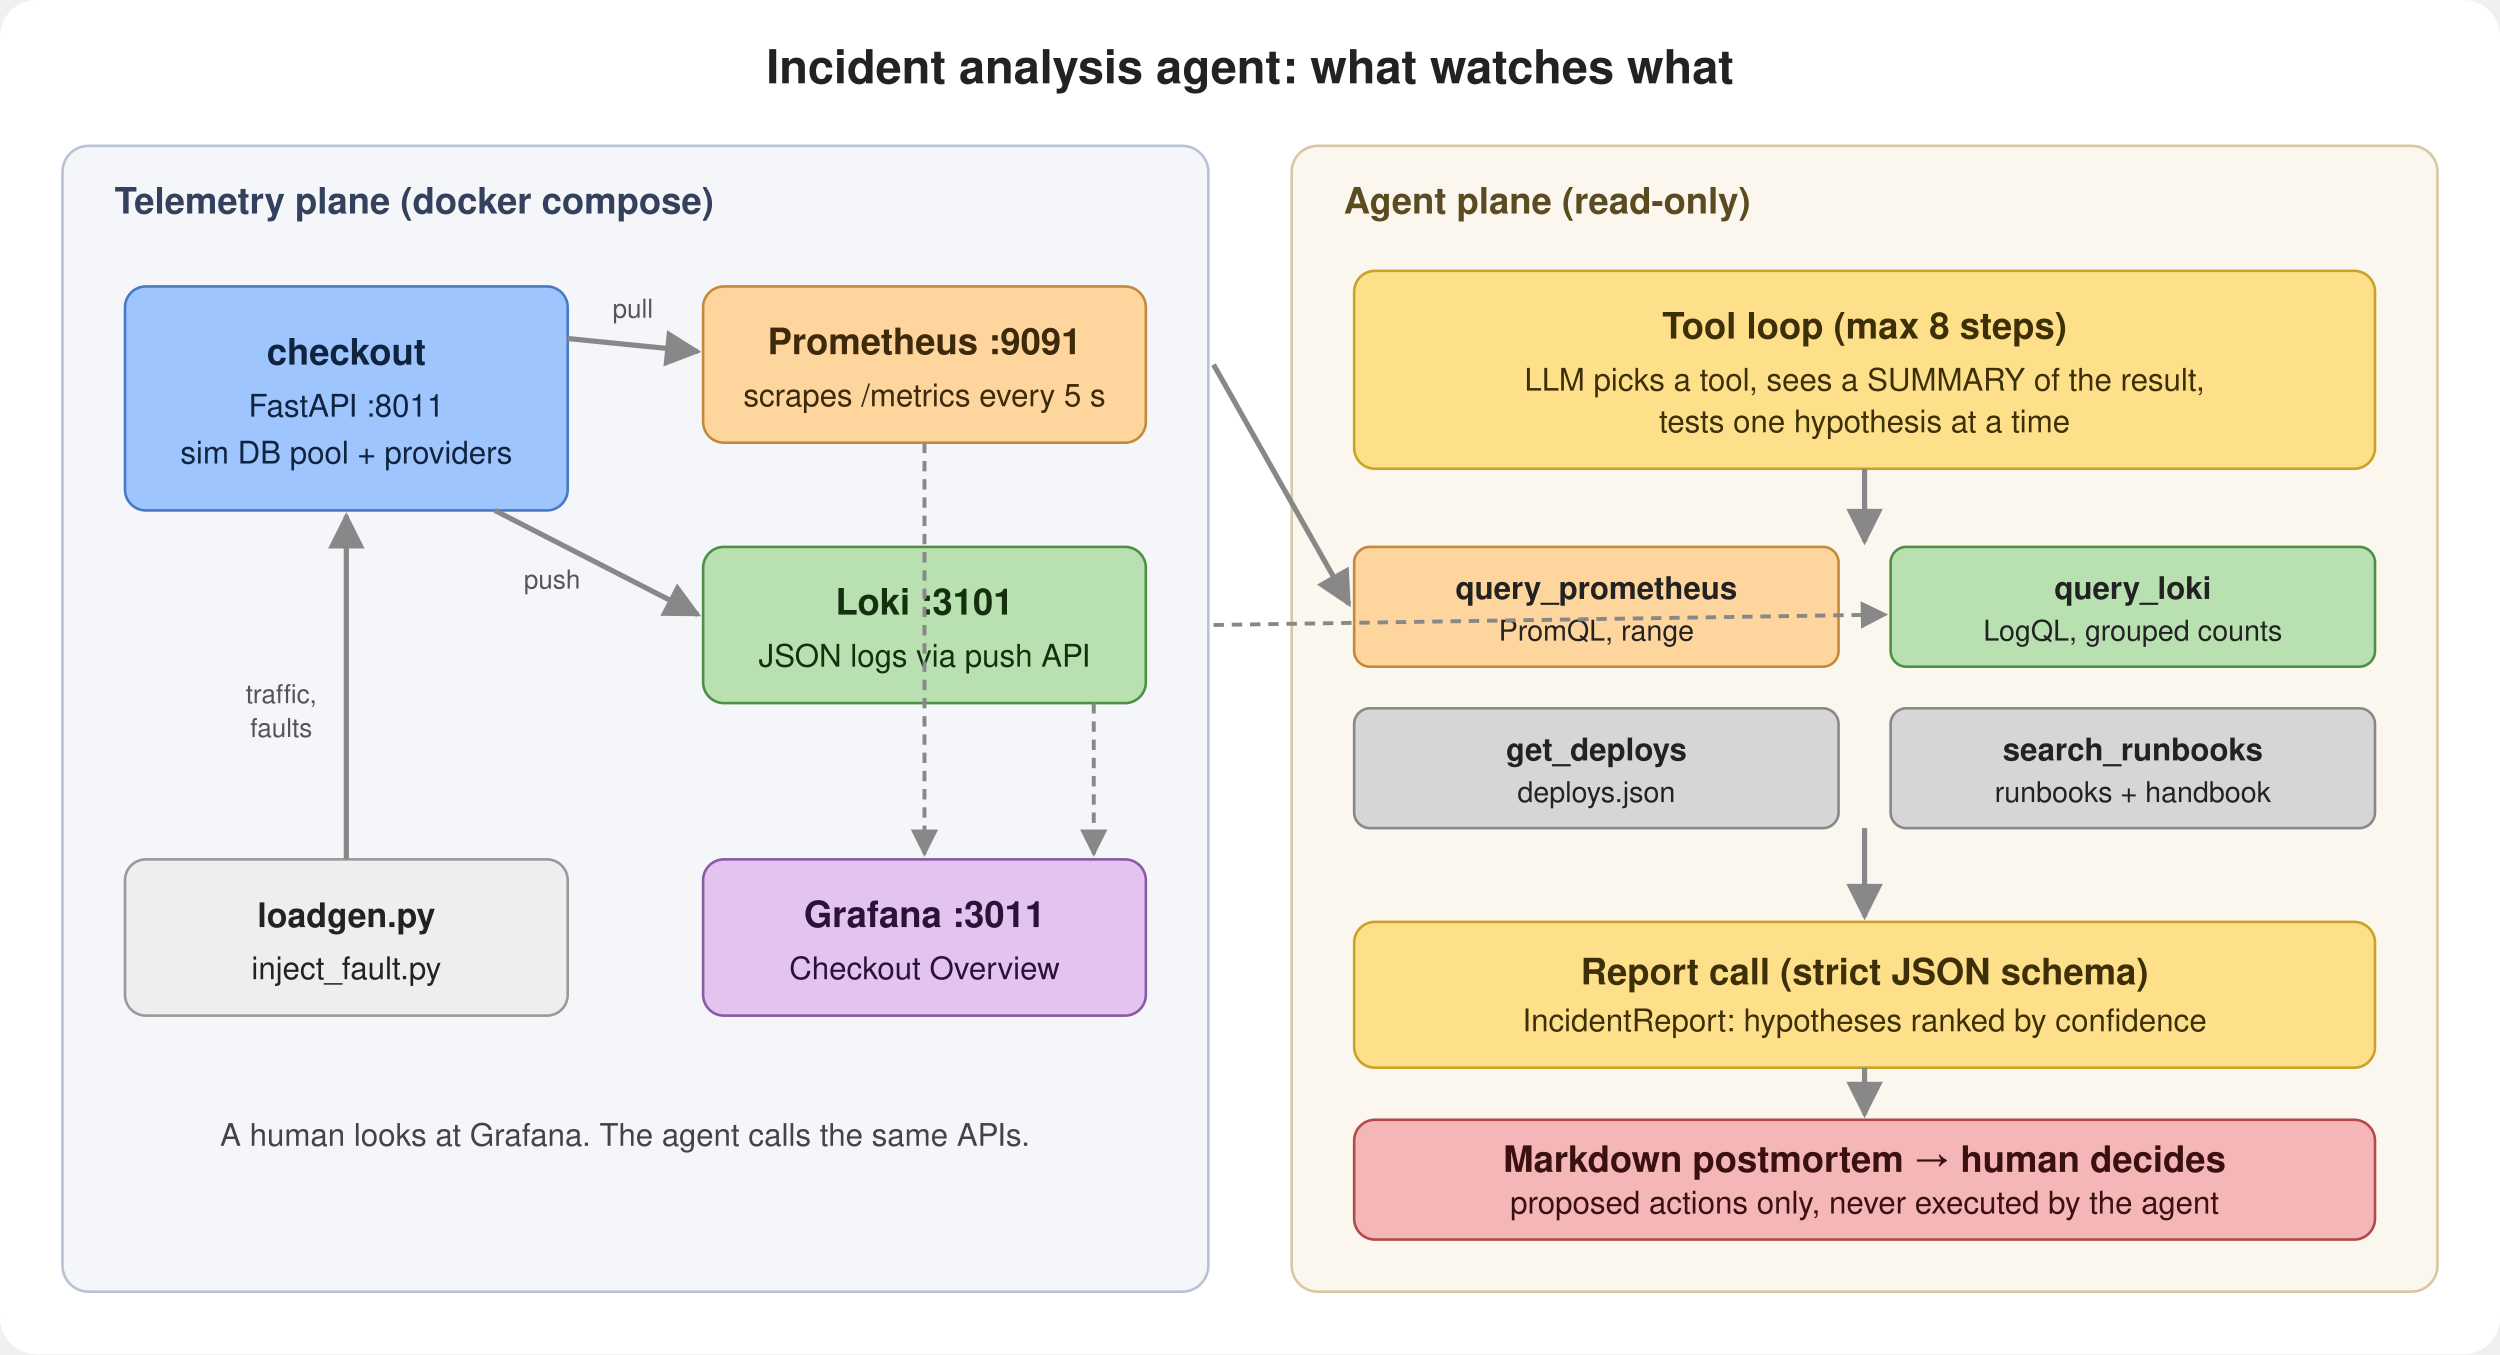
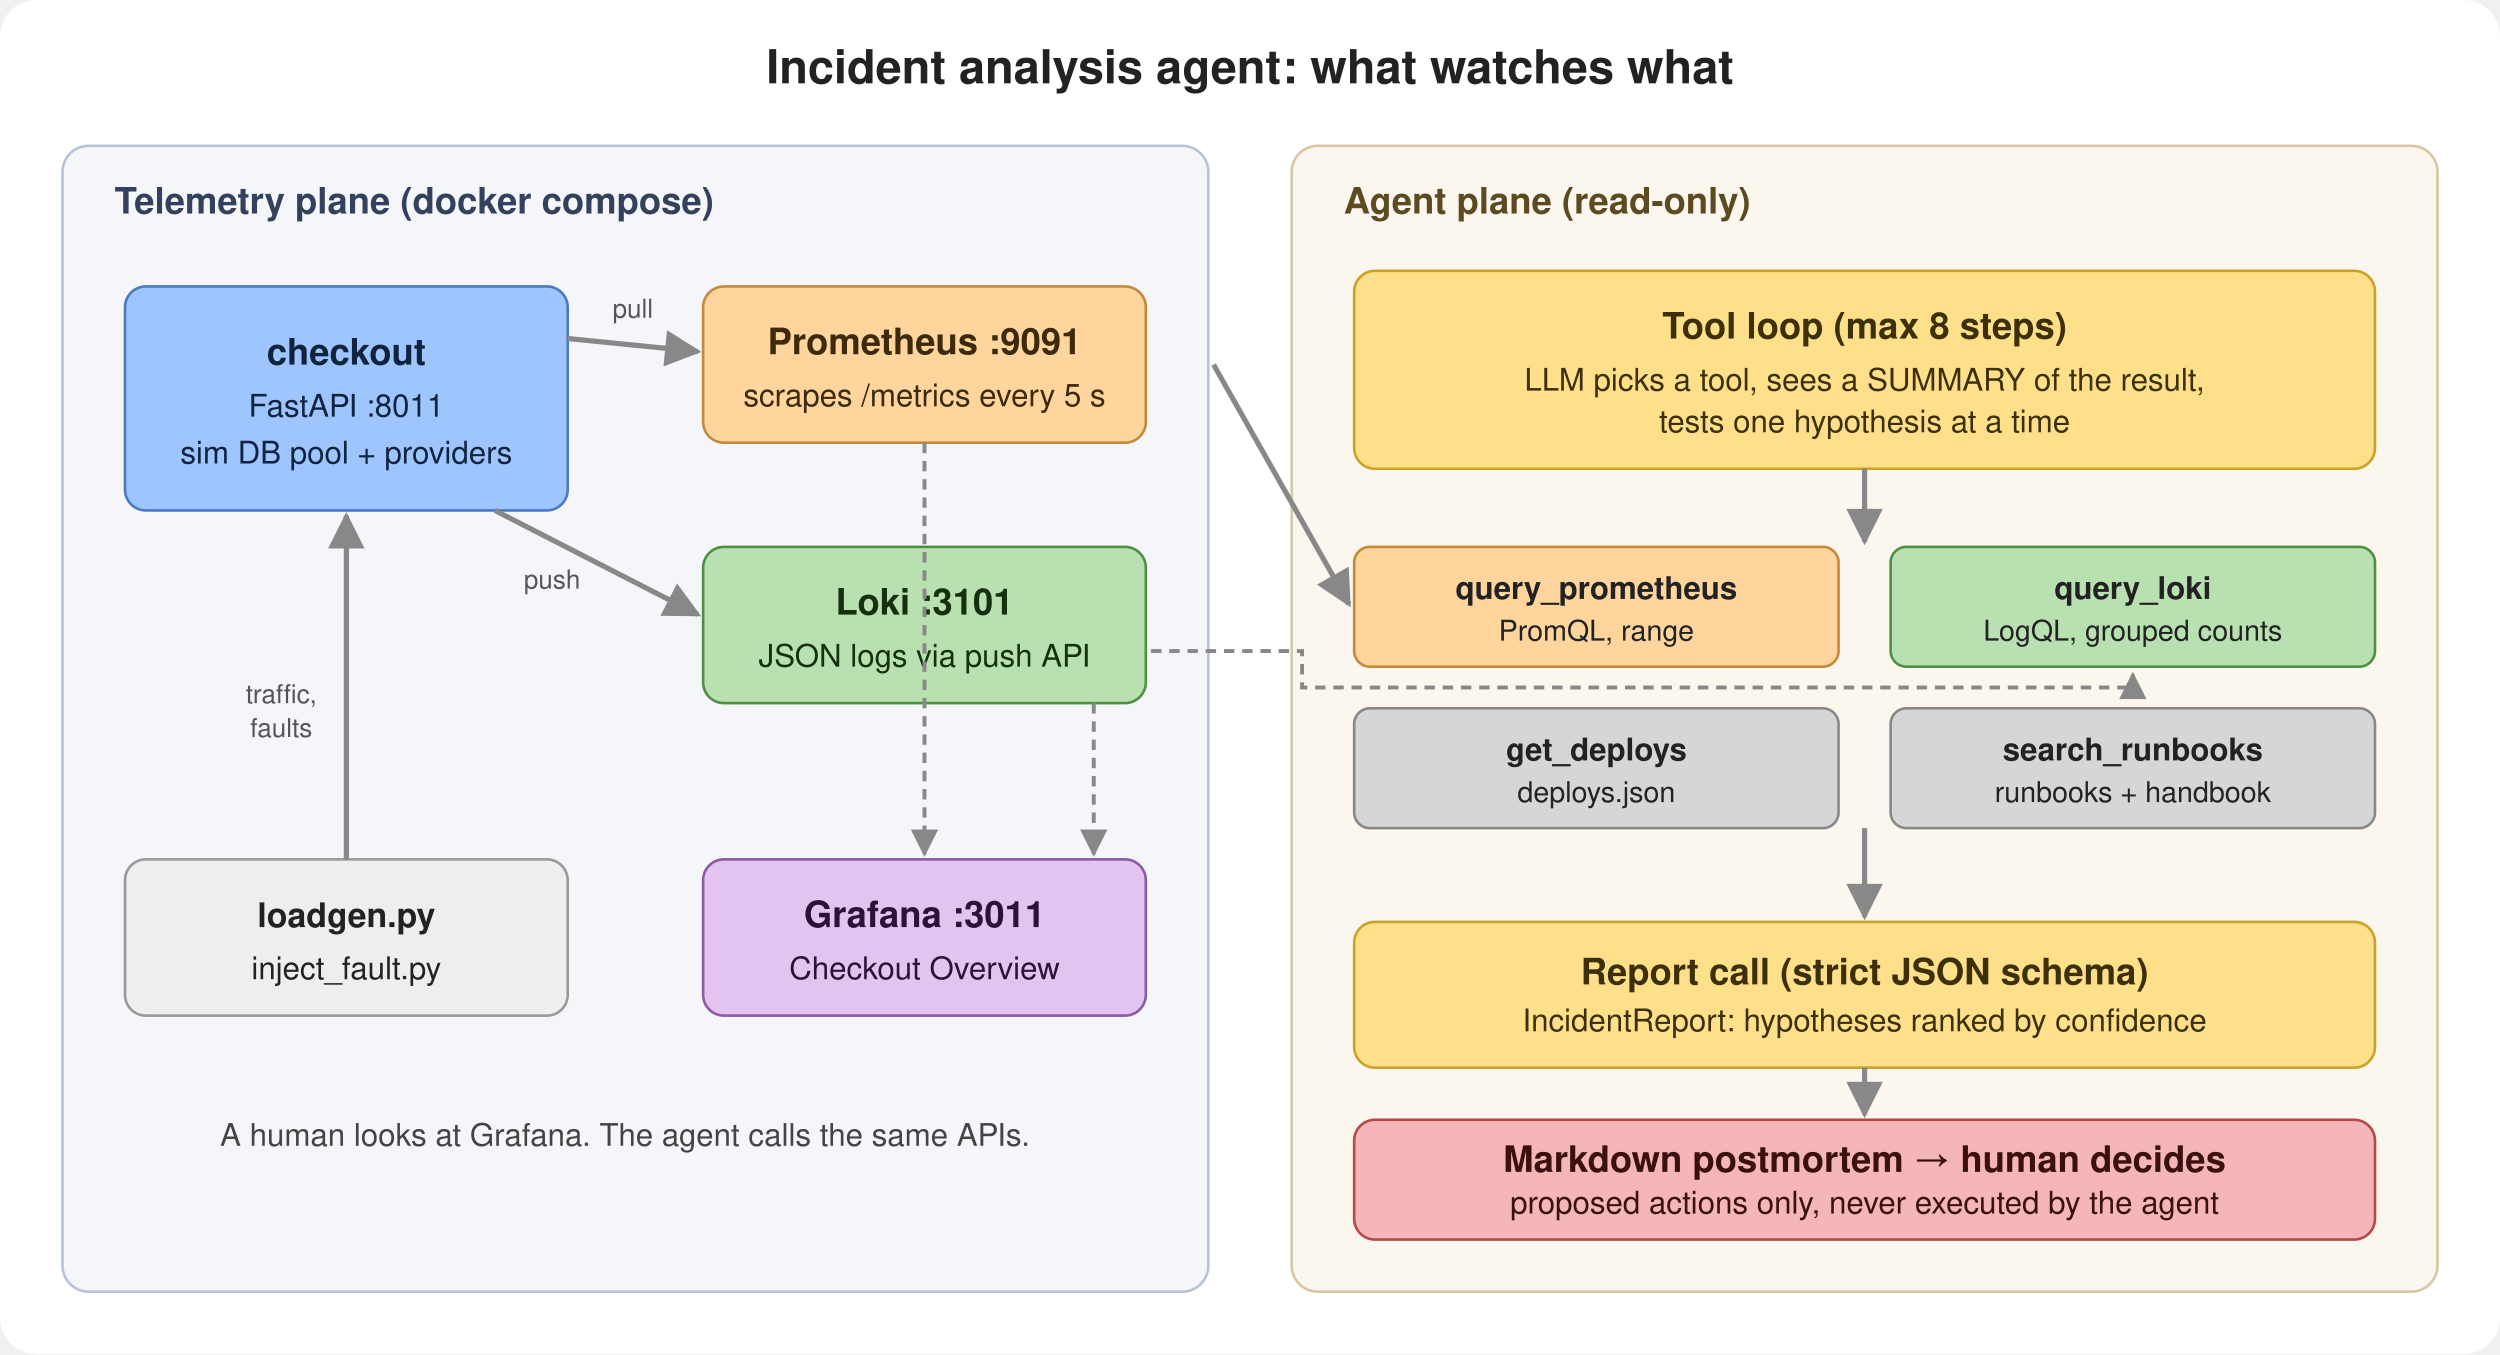
<svg xmlns="http://www.w3.org/2000/svg" viewBox="0 0 960 520" font-family="Helvetica, Arial, sans-serif">
  <defs>
    <marker id="a" viewBox="0 0 10 10" refX="9" refY="5" markerWidth="7" markerHeight="7" orient="auto-start-reverse">
      <path d="M0,0 L10,5 L0,10 z" fill="#888" />
    </marker>
  </defs>
  <rect width="960" height="520" rx="14" fill="#ffffff" />
  <text x="480" y="32" text-anchor="middle" font-size="18" font-weight="bold" fill="#222">Incident analysis agent: what watches what</text>
  <rect x="24" y="56" width="440" height="440" rx="10" fill="#f4f6fa" stroke="#b8c2d6" />
  <text x="44" y="82" font-size="14" font-weight="bold" fill="#33415c">Telemetry plane (docker compose)</text>
  <rect x="48" y="110" width="170" height="86" rx="8" fill="#9ec5fe" stroke="#4a78c2" />
  <text x="133" y="140" text-anchor="middle" font-size="14" font-weight="bold" fill="#10243f">checkout</text>
  <text x="133" y="160" text-anchor="middle" font-size="12" fill="#10243f">FastAPI :8011</text>
  <text x="133" y="178" text-anchor="middle" font-size="12" fill="#10243f">sim DB pool + providers</text>
  <rect x="270" y="110" width="170" height="60" rx="8" fill="#ffd59e" stroke="#c28a3a" />
  <text x="355" y="136" text-anchor="middle" font-size="14" font-weight="bold" fill="#3d2a0a">Prometheus :9091</text>
  <text x="355" y="156" text-anchor="middle" font-size="12" fill="#3d2a0a">scrapes /metrics every 5 s</text>
  <rect x="270" y="210" width="170" height="60" rx="8" fill="#b8e0b0" stroke="#4f8f45" />
  <text x="355" y="236" text-anchor="middle" font-size="14" font-weight="bold" fill="#14300f">Loki :3101</text>
  <text x="355" y="256" text-anchor="middle" font-size="12" fill="#14300f">JSON logs via push API</text>
  <rect x="270" y="330" width="170" height="60" rx="8" fill="#e3c4f0" stroke="#8a5aa3" />
  <text x="355" y="356" text-anchor="middle" font-size="14" font-weight="bold" fill="#2d1238">Grafana :3011</text>
  <text x="355" y="376" text-anchor="middle" font-size="12" fill="#2d1238">Checkout Overview</text>
  <rect x="48" y="330" width="170" height="60" rx="8" fill="#eeeeee" stroke="#999" />
  <text x="133" y="356" text-anchor="middle" font-size="13" font-weight="bold" fill="#222">loadgen.py</text>
  <text x="133" y="376" text-anchor="middle" font-size="12" fill="#222">inject_fault.py</text>
  <line x1="218" y1="130" x2="268" y2="135" stroke="#888" stroke-width="2" marker-end="url(#a)" />
  <text x="243" y="122" text-anchor="middle" font-size="10" fill="#555">pull</text>
  <line x1="190" y1="196" x2="268" y2="236" stroke="#888" stroke-width="2" marker-end="url(#a)" />
  <text x="212" y="226" text-anchor="middle" font-size="10" fill="#555">push</text>
  <line x1="133" y1="330" x2="133" y2="198" stroke="#888" stroke-width="2" marker-end="url(#a)" />
  <text x="108" y="270" text-anchor="middle" font-size="10" fill="#555">traffic,</text>
  <text x="108" y="283" text-anchor="middle" font-size="10" fill="#555">faults</text>
  <line x1="355" y1="170" x2="355" y2="328" stroke="#888" stroke-width="1.5" stroke-dasharray="4 3" marker-end="url(#a)" />
  <line x1="420" y1="270" x2="420" y2="328" stroke="#888" stroke-width="1.5" stroke-dasharray="4 3" marker-end="url(#a)" />
  <text x="240" y="440" text-anchor="middle" font-size="12" fill="#444">A human looks at Grafana. The agent calls the same APIs.</text>
  <rect x="496" y="56" width="440" height="440" rx="10" fill="#fbf6ee" stroke="#d9c7a3" />
  <text x="516" y="82" font-size="14" font-weight="bold" fill="#5c4a21">Agent plane (read-only)</text>
  <rect x="520" y="104" width="392" height="76" rx="8" fill="#ffe08a" stroke="#c9a227" />
  <text x="716" y="130" text-anchor="middle" font-size="14" font-weight="bold" fill="#3d3008">Tool loop (max 8 steps)</text>
  <text x="716" y="150" text-anchor="middle" font-size="12" fill="#3d3008">LLM picks a tool, sees a SUMMARY of the result,</text>
  <text x="716" y="166" text-anchor="middle" font-size="12" fill="#3d3008">tests one hypothesis at a time</text>
  <g font-size="12" fill="#222">
    <rect x="520" y="210" width="186" height="46" rx="6" fill="#ffd59e" stroke="#c28a3a" />
    <text x="613" y="230" text-anchor="middle" font-weight="bold">query_prometheus</text>
    <text x="613" y="246" text-anchor="middle" font-size="11">PromQL, range</text>
    <rect x="726" y="210" width="186" height="46" rx="6" fill="#b8e0b0" stroke="#4f8f45" />
    <text x="819" y="230" text-anchor="middle" font-weight="bold">query_loki</text>
    <text x="819" y="246" text-anchor="middle" font-size="11">LogQL, grouped counts</text>
    <rect x="520" y="272" width="186" height="46" rx="6" fill="#d6d6d6" stroke="#888" />
    <text x="613" y="292" text-anchor="middle" font-weight="bold">get_deploys</text>
    <text x="613" y="308" text-anchor="middle" font-size="11">deploys.json</text>
    <rect x="726" y="272" width="186" height="46" rx="6" fill="#d6d6d6" stroke="#888" />
    <text x="819" y="292" text-anchor="middle" font-weight="bold">search_runbooks</text>
    <text x="819" y="308" text-anchor="middle" font-size="11">runbooks + handbook</text>
  </g>
  <line x1="716" y1="180" x2="716" y2="208" stroke="#888" stroke-width="2" marker-end="url(#a)" />
  <line x1="716" y1="318" x2="716" y2="352" stroke="#888" stroke-width="2" marker-end="url(#a)" />
  <rect x="520" y="354" width="392" height="56" rx="8" fill="#ffe08a" stroke="#c9a227" />
  <text x="716" y="378" text-anchor="middle" font-size="14" font-weight="bold" fill="#3d3008">Report call (strict JSON schema)</text>
  <text x="716" y="396" text-anchor="middle" font-size="12" fill="#3d3008">IncidentReport: hypotheses ranked by confidence</text>
  <rect x="520" y="430" width="392" height="46" rx="8" fill="#f4b6b6" stroke="#b34a4a" />
  <text x="716" y="450" text-anchor="middle" font-size="14" font-weight="bold" fill="#3a1010">Markdown postmortem → human decides</text>
  <text x="716" y="466" text-anchor="middle" font-size="12" fill="#3a1010">proposed actions only, never executed by the agent</text>
  <line x1="716" y1="410" x2="716" y2="428" stroke="#888" stroke-width="2" marker-end="url(#a)" />
  <line x1="466" y1="140" x2="518" y2="232" stroke="#888" stroke-width="2" marker-end="url(#a)" />
-   <line x1="466" y1="240" x2="724" y2="236" stroke="#888" stroke-width="1.5" stroke-dasharray="4 3" marker-end="url(#a)" />
+   <path d="M442,250 H500 V264 H819 V259" fill="none" stroke="#888" stroke-width="1.5" stroke-dasharray="4 3" marker-end="url(#a)" />
</svg>
